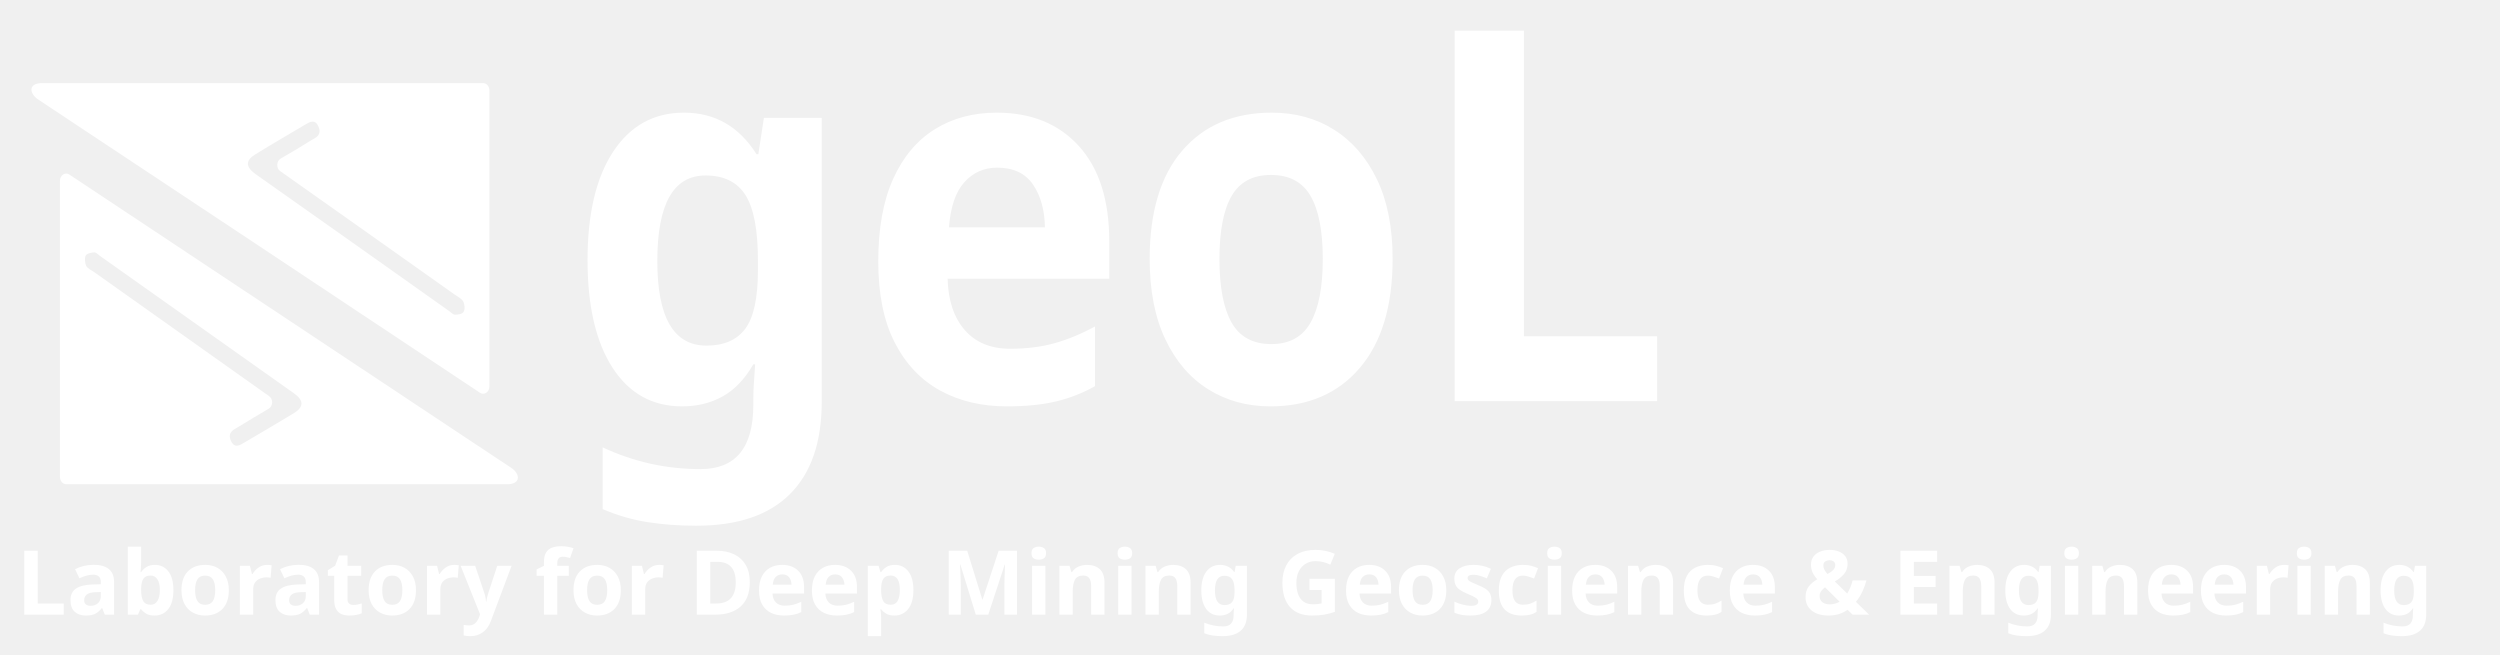
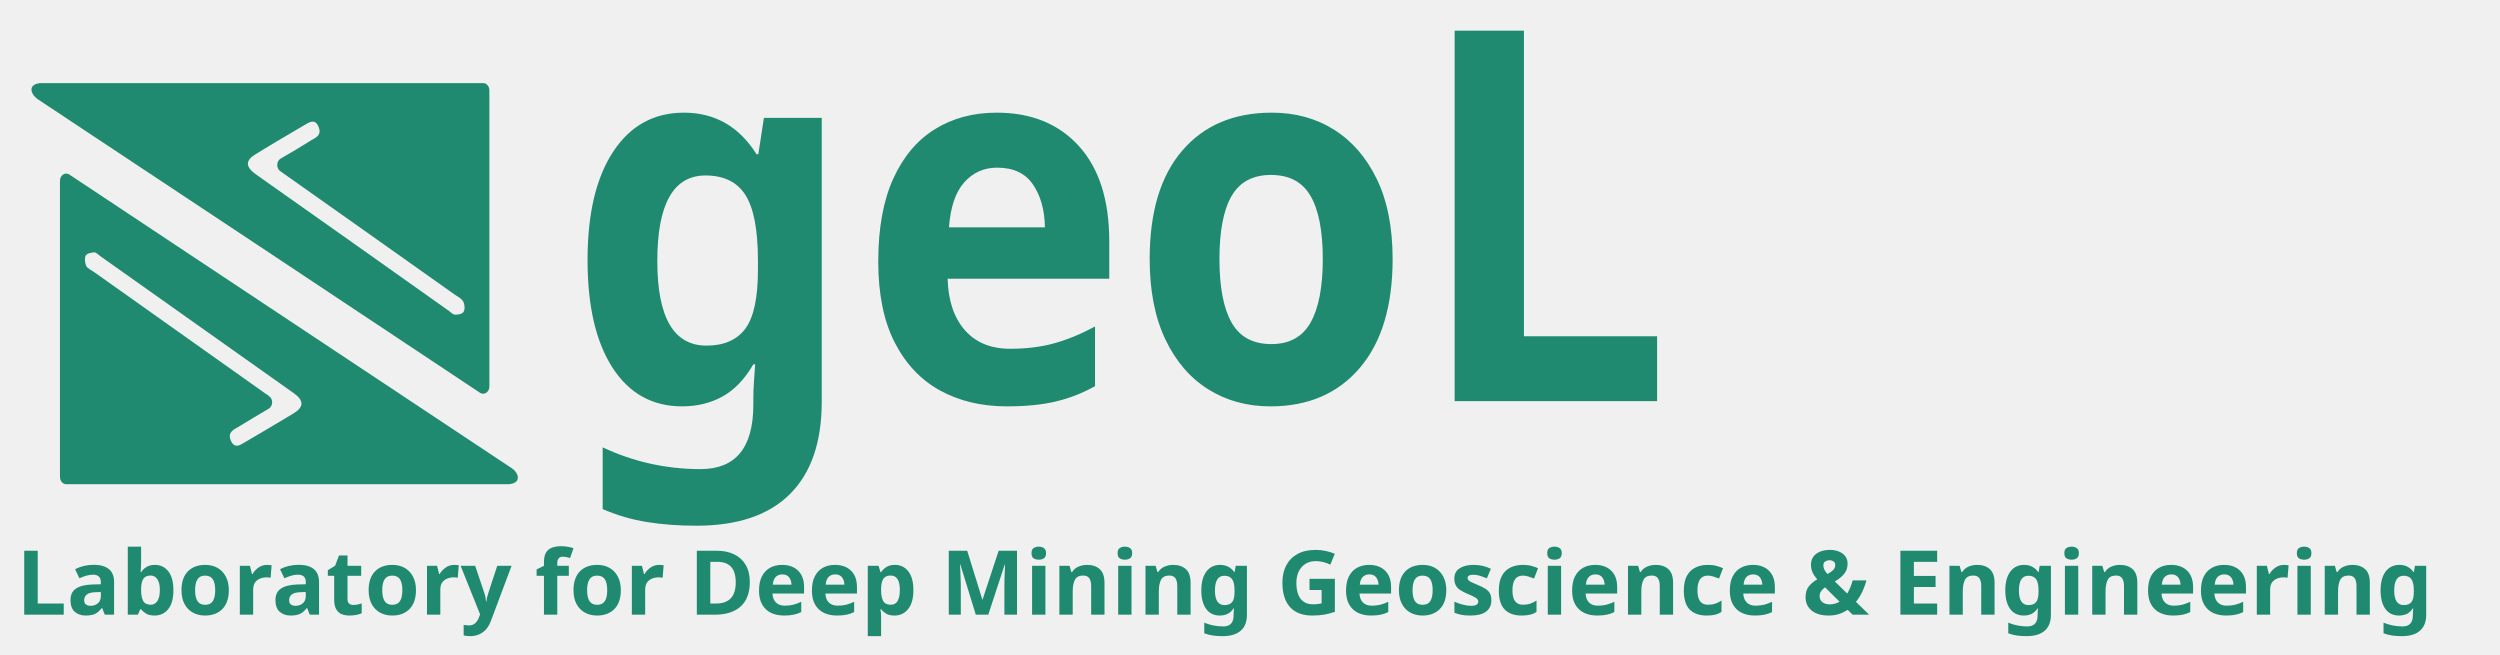
<svg xmlns="http://www.w3.org/2000/svg" width="542mm" height="142mm" viewBox="24 14 542 142" version="1.1" id="svg750" xml:space="preserve">
  <defs id="defs747" />
  <g id="layer1" transform="translate(-36.75744,-1.917308)">
-     <path d="m 121.483,53 c -0.892,-0.641 -0.781,-2.182 0.113,-2.696 2.343,-1.348 4.52,-2.631 6.64,-3.981 1.061,-0.577 2.345,-1.153 1.564,-2.953 -0.727,-1.732 -1.898,-1.026 -2.959,-0.385 -3.572,2.119 -7.143,4.173 -10.658,6.355 -2.233,1.348 -2.233,2.698 -0.056,4.303 14.008,9.885 28.016,19.772 42.022,29.724 0.391,0.322 0.838,0.771 1.284,0.771 0.67,0 1.562,-0.13 1.842,-0.644 0.334,-0.512 0.223,-1.668 -0.113,-2.246 -0.39,-0.641 -1.171,-1.026 -1.842,-1.476 -12.333,-8.731 -24.722,-17.527 -37.109,-26.258 -0.224,-0.192 -0.447,-0.32 -0.727,-0.514 z M 69.584,33.935 h 95.93 c 0.726,0 1.341,0.705 1.341,1.54 v 64.264 c 0,1.153 -1.118,1.925 -2.009,1.348 C 132.701,79.708 100.779,58.521 68.803,37.337 67.239,36.117 66.849,34.127 69.584,33.935 Z" style="fill:#ffffff;fill-opacity:1;fill-rule:nonzero;stroke:none;stroke-width:0.499" id="path4164" />
-     <path d="m 119.126,101.828 c 0.894,0.641 0.838,2.117 -0.111,2.696 -2.289,1.348 -4.465,2.631 -6.641,3.979 -1.005,0.579 -2.343,1.156 -1.563,2.955 0.781,1.732 1.896,1.026 2.958,0.385 3.571,-2.119 7.143,-4.173 10.714,-6.355 2.176,-1.35 2.176,-2.761 0,-4.303 -14.006,-9.887 -27.958,-19.836 -41.966,-29.724 -0.447,-0.322 -0.894,-0.834 -1.339,-0.834 -0.614,0.063 -1.562,0.192 -1.842,0.706 -0.28,0.512 -0.167,1.668 0.111,2.246 0.391,0.642 1.228,0.964 1.842,1.413 12.389,8.794 24.722,17.525 37.112,26.321 0.223,0.127 0.501,0.32 0.725,0.514 z m 51.901,19.066 H 75.095 c -0.725,0 -1.338,-0.707 -1.338,-1.605 V 55.09 c 0,-1.156 1.115,-1.925 2.009,-1.348 32.145,21.314 64.121,42.565 96.042,63.75 1.563,1.156 1.953,3.21 -0.781,3.403 z" style="fill:#ffffff;fill-opacity:1;fill-rule:nonzero;stroke:none;stroke-width:0.499" id="path4166" />
-     <text xml:space="preserve" style="font-style:normal;font-variant:normal;font-weight:800;font-stretch:normal;font-size:105.833px;font-family:Montserrat;-inkscape-font-specification:'Montserrat Ultra-Bold';fill:#ffffff;fill-opacity:1;stroke:#000000;stroke-width:0;stroke-linejoin:round;stroke-dasharray:none;stroke-dashoffset:0" x="195.212" y="96.796" id="text4886" transform="scale(0.940795,1.062931)">
-       <tspan id="tspan4884" style="font-style:normal;font-variant:normal;font-weight:bold;font-stretch:normal;font-size:105.833px;font-family:Montserrat;-inkscape-font-specification:'Montserrat Bold';fill:#ffffff;fill-opacity:1;stroke-width:0;stroke-linejoin:round;stroke-dasharray:none;stroke-dashoffset:0" x="195.212" y="96.796">geoL</tspan>
+     <path d="m 121.483,53 c -0.892,-0.641 -0.781,-2.182 0.113,-2.696 2.343,-1.348 4.52,-2.631 6.64,-3.981 1.061,-0.577 2.345,-1.153 1.564,-2.953 -0.727,-1.732 -1.898,-1.026 -2.959,-0.385 -3.572,2.119 -7.143,4.173 -10.658,6.355 -2.233,1.348 -2.233,2.698 -0.056,4.303 14.008,9.885 28.016,19.772 42.022,29.724 0.391,0.322 0.838,0.771 1.284,0.771 0.67,0 1.562,-0.13 1.842,-0.644 0.334,-0.512 0.223,-1.668 -0.113,-2.246 -0.39,-0.641 -1.171,-1.026 -1.842,-1.476 -12.333,-8.731 -24.722,-17.527 -37.109,-26.258 -0.224,-0.192 -0.447,-0.32 -0.727,-0.514 z M 69.584,33.935 h 95.93 c 0.726,0 1.341,0.705 1.341,1.54 v 64.264 c 0,1.153 -1.118,1.925 -2.009,1.348 C 132.701,79.708 100.779,58.521 68.803,37.337 67.239,36.117 66.849,34.127 69.584,33.935 Z" style="fill:#1F8A70;fill-opacity:1;fill-rule:nonzero;stroke:none;stroke-width:0.499" id="path4164" />
+     <path d="m 119.126,101.828 c 0.894,0.641 0.838,2.117 -0.111,2.696 -2.289,1.348 -4.465,2.631 -6.641,3.979 -1.005,0.579 -2.343,1.156 -1.563,2.955 0.781,1.732 1.896,1.026 2.958,0.385 3.571,-2.119 7.143,-4.173 10.714,-6.355 2.176,-1.35 2.176,-2.761 0,-4.303 -14.006,-9.887 -27.958,-19.836 -41.966,-29.724 -0.447,-0.322 -0.894,-0.834 -1.339,-0.834 -0.614,0.063 -1.562,0.192 -1.842,0.706 -0.28,0.512 -0.167,1.668 0.111,2.246 0.391,0.642 1.228,0.964 1.842,1.413 12.389,8.794 24.722,17.525 37.112,26.321 0.223,0.127 0.501,0.32 0.725,0.514 z m 51.901,19.066 H 75.095 c -0.725,0 -1.338,-0.707 -1.338,-1.605 V 55.09 c 0,-1.156 1.115,-1.925 2.009,-1.348 32.145,21.314 64.121,42.565 96.042,63.75 1.563,1.156 1.953,3.21 -0.781,3.403 z" style="fill:#1F8A70;fill-opacity:1;fill-rule:nonzero;stroke:none;stroke-width:0.499" id="path4166" />
+     <text xml:space="preserve" style="font-style:normal;font-variant:normal;font-weight:800;font-stretch:normal;font-size:105.833px;font-family:Montserrat;-inkscape-font-specification:'Montserrat Ultra-Bold';fill:#1F8A70;fill-opacity:1;stroke:#000000;stroke-width:0;stroke-linejoin:round;stroke-dasharray:none;stroke-dashoffset:0" x="195.212" y="96.796" id="text4886" transform="scale(0.940795,1.062931)">
+       <tspan id="tspan4884" style="font-style:normal;font-variant:normal;font-weight:bold;font-stretch:normal;font-size:105.833px;font-family:Montserrat;-inkscape-font-specification:'Montserrat Bold';fill:#1F8A70;fill-opacity:1;stroke-width:0;stroke-linejoin:round;stroke-dasharray:none;stroke-dashoffset:0" x="195.212" y="96.796">geoL</tspan>
    </text>
-     <text xml:space="preserve" style="font-style:normal;font-variant:normal;font-weight:normal;font-stretch:normal;font-size:19.403px;font-family:'Myriad Pro';-inkscape-font-specification:'Myriad Pro';fill:#ffffff;fill-opacity:1;stroke:#000000;stroke-width:0;stroke-linejoin:bevel;stroke-dasharray:none;stroke-dashoffset:0" x="64.261" y="124.927" id="text7735">
-       <tspan id="tspan7733" style="font-style:normal;font-variant:normal;font-weight:600;font-stretch:semi-condensed;font-size:19.403px;font-family:'Myriad Pro';-inkscape-font-specification:'Myriad Pro Semi-Bold Semi-Condensed';fill:#ffffff;fill-opacity:1;stroke-width:0;stroke-dasharray:none" x="64.261" y="124.927" />
-       <tspan style="font-style:normal;font-variant:normal;font-weight:600;font-stretch:semi-condensed;font-size:19.403px;font-family:'Myriad Pro';-inkscape-font-specification:'Myriad Pro Semi-Bold Semi-Condensed';fill:#ffffff;fill-opacity:1;stroke-width:0;stroke-dasharray:none" x="64.261" y="149.181" id="tspan397">Laboratory for Deep Mining Geoscience &amp; Engineering</tspan>
+     <text xml:space="preserve" style="font-style:normal;font-variant:normal;font-weight:normal;font-stretch:normal;font-size:19.403px;font-family:'Myriad Pro';-inkscape-font-specification:'Myriad Pro';fill:#1F8A70;fill-opacity:1;stroke:#000000;stroke-width:0;stroke-linejoin:bevel;stroke-dasharray:none;stroke-dashoffset:0" x="64.261" y="124.927" id="text7735">
+       <tspan id="tspan7733" style="font-style:normal;font-variant:normal;font-weight:600;font-stretch:semi-condensed;font-size:19.403px;font-family:'Myriad Pro';-inkscape-font-specification:'Myriad Pro Semi-Bold Semi-Condensed';fill:#1F8A70;fill-opacity:1;stroke-width:0;stroke-dasharray:none" x="64.261" y="124.927" />
+       <tspan style="font-style:normal;font-variant:normal;font-weight:600;font-stretch:semi-condensed;font-size:19.403px;font-family:'Myriad Pro';-inkscape-font-specification:'Myriad Pro Semi-Bold Semi-Condensed';fill:#1F8A70;fill-opacity:1;stroke-width:0;stroke-dasharray:none" x="64.261" y="149.181" id="tspan397">Laboratory for Deep Mining Geoscience &amp; Engineering</tspan>
    </text>
  </g>
</svg>
